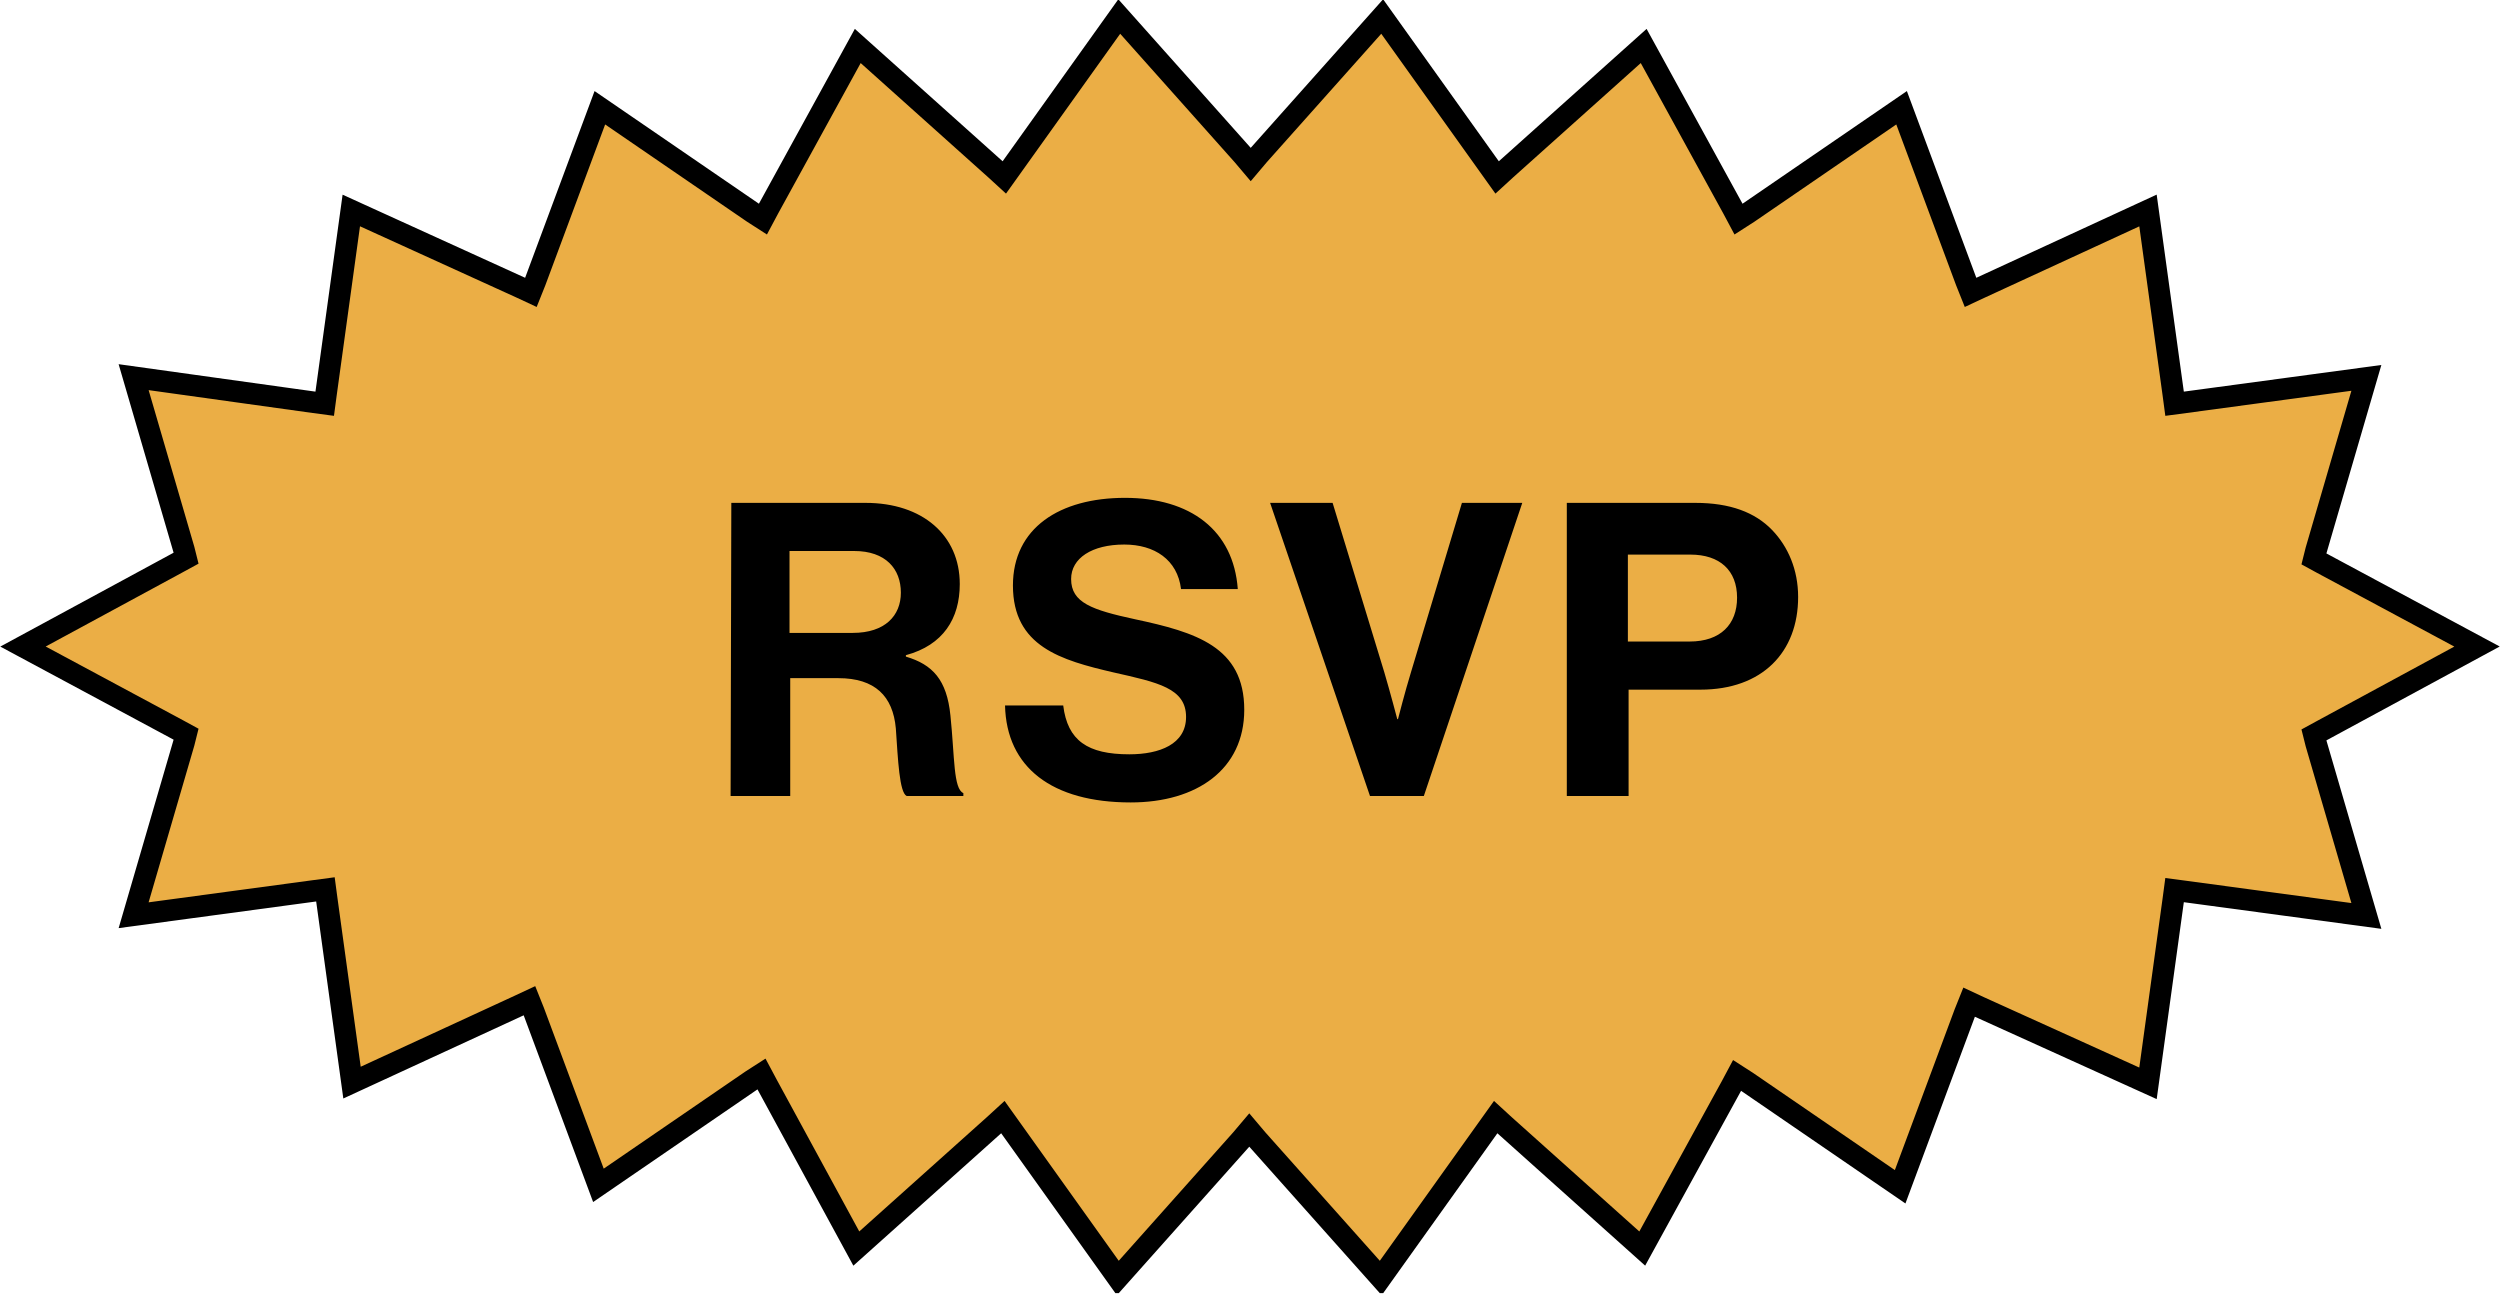
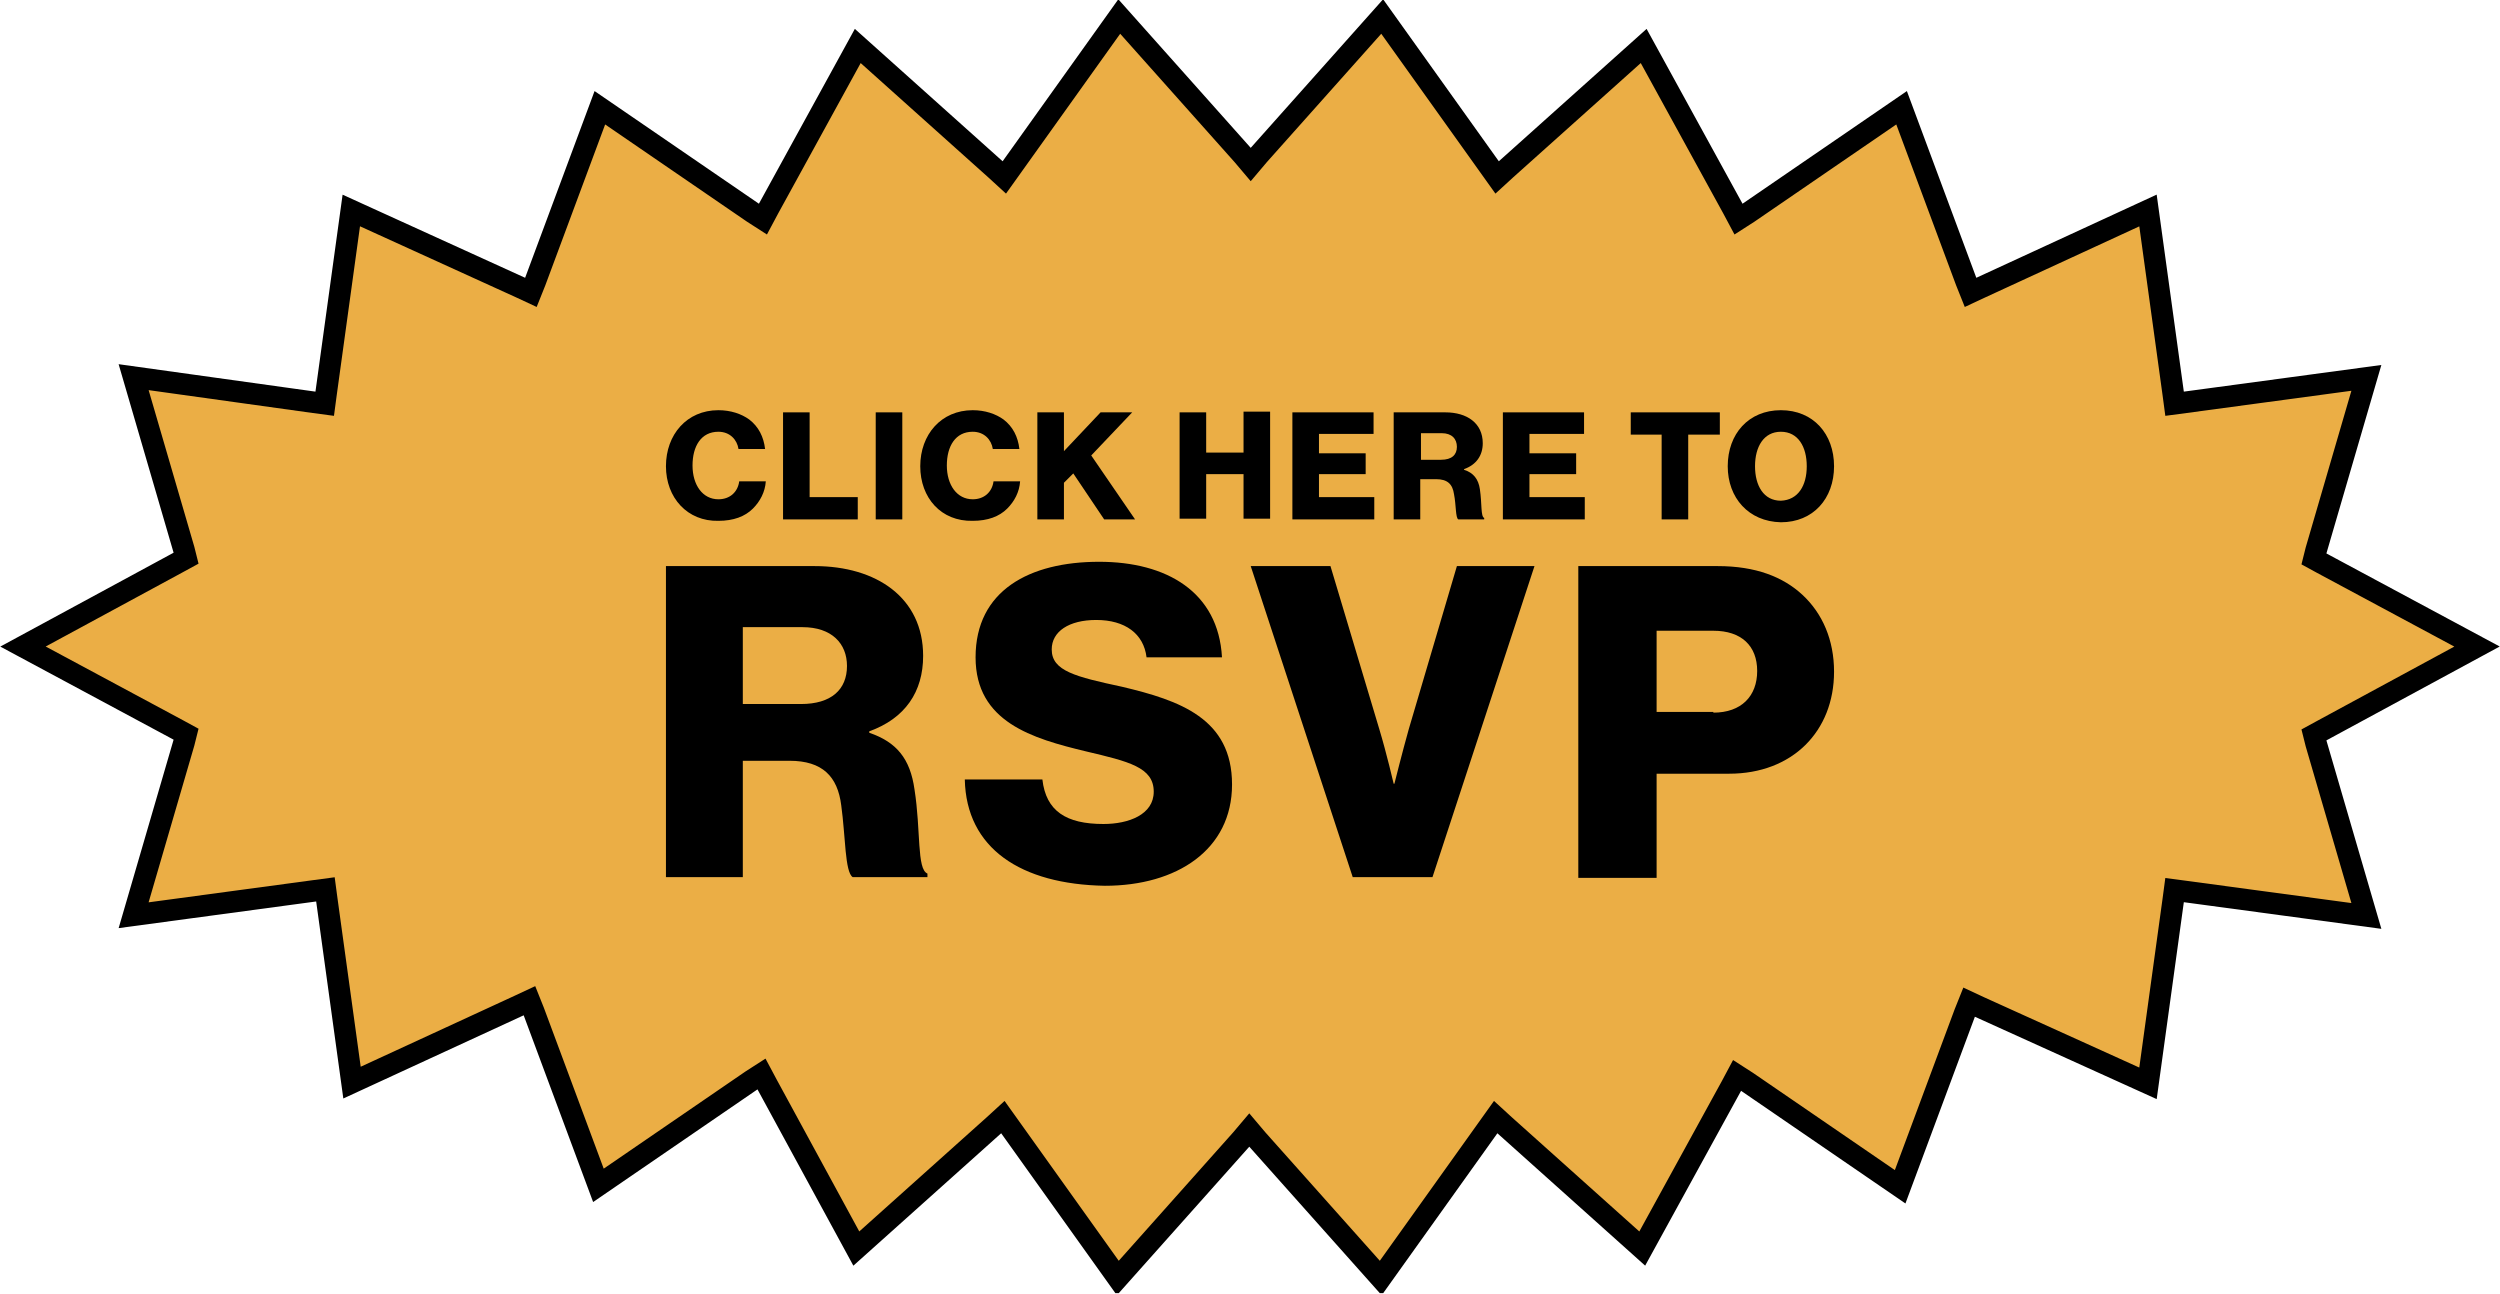
<svg xmlns="http://www.w3.org/2000/svg" xmlns:xlink="http://www.w3.org/1999/xlink" version="1.1" id="Layer_1" x="0px" y="0px" viewBox="0 0 348 180" style="enable-background:new 0 0 348 180;" xml:space="preserve">
  <style type="text/css">
- 	.st0{clip-path:url(#SVGID_00000044145863208146444330000000307960210001225600_);}
+ 	.st0{clip-path:url(#SVGID_00000086674133132237290840000008457448783789555631_);}
	.st1{fill:#EBAE45;stroke:#000000;stroke-width:3;}
</style>
  <g>
-     <defs>
-       <rect id="SVGID_1_" x="0" y="0" width="348" height="180" />
-     </defs>
-     <clipPath id="SVGID_00000122706721438963650770000013841073553863760033_">
-       <use xlink:href="#SVGID_1_" style="overflow:visible;" />
-     </clipPath>
-     <g style="clip-path:url(#SVGID_00000122706721438963650770000013841073553863760033_);">
-       <path class="st1" d="M344.8,90l-21.6,11.7l-1.1,0.6l0.3,1.2l7,24l-25.2-3.4l-1.5-0.2l-0.2,1.5l-3.5,25.4l-23.4-10.6l-1.5-0.7    l-0.6,1.5l-9,24.2l-21.3-14.6l-1.4-0.9l-0.8,1.5l-12.4,22.6l-19.2-17.2l-1.2-1.1l-1,1.4l-15,21l-17.2-19.3l-1.1-1.3l-1.1,1.3    l-17.2,19.3l-15-21l-1-1.4l-1.2,1.1l-19.2,17.2L106.8,151l-0.8-1.5l-1.4,0.9l-21.3,14.6l-9-24.2l-0.6-1.5l-1.5,0.7L49,150.7    l-3.5-25.4l-0.2-1.5l-1.5,0.2l-25.2,3.4l7-24l0.3-1.2l-1.1-0.6L3.2,90l21.6-11.7l1.1-0.6l-0.3-1.2l-7-24L43.7,56l1.5,0.2l0.2-1.5    l3.5-25.4L72.4,40l1.5,0.7l0.6-1.5l9-24.2l21.3,14.6l1.4,0.9l0.8-1.5l12.4-22.6l19.2,17.2l1.2,1.1l1-1.4l15-21l17.2,19.3l1.1,1.3    l1.1-1.3l17.2-19.3l15,21l1,1.4l1.2-1.1l19.2-17.2L241.2,29l0.8,1.5l1.4-0.9L264.7,15l9,24.2l0.6,1.5l1.5-0.7L299,29.3l3.5,25.4    l0.2,1.5l1.5-0.2l25.2-3.4l-7,24l-0.3,1.2l1.1,0.6L344.8,90z" />
-       <path d="M101.7,110.8l8.3,0l0-16.4l6.7,0c5.1,0,7.6,2.5,8,7c0.3,4.4,0.5,8.9,1.5,9.4l7.9,0l0-0.4c-1.4-0.6-1.2-5-1.8-10.8    c-0.5-5-2.5-7.1-6.2-8.2l0-0.2c5.2-1.4,7.5-5.1,7.5-9.9c0-6.8-5.2-11.3-13.1-11.3l-18.7,0L101.7,110.8z M109.9,76.7l9,0    c4.4,0,6.5,2.5,6.5,5.8c0,3.2-2.2,5.6-6.7,5.6l-8.8,0L109.9,76.7z M157.4,111.7c9.2,0,15.8-4.6,15.8-12.9    c0-8.8-6.8-10.8-15.2-12.6c-6-1.3-8.9-2.3-8.9-5.6c0-2.9,2.9-4.8,7.4-4.8c4.2,0,7.4,2.1,7.9,6.2l7.9,0    c-0.6-8.2-6.6-12.7-15.7-12.7c-9.1,0-15.6,4.2-15.6,12.2c0,8.5,6.7,10.4,14,12.1c6.2,1.4,10.1,2.2,10.1,6.2c0,3.8-3.7,5.2-7.9,5.2    c-5.8,0-8.6-1.9-9.2-6.8l-8.1,0C140.1,106.8,146.4,111.7,157.4,111.7z M190.7,110.8l7.5,0l13.7-40.8l-8.4,0l-7.1,23.6    c-0.8,2.6-1.8,6.5-1.8,6.5l-0.1,0c0,0-1-3.8-1.8-6.5l-7.2-23.6l-8.7,0L190.7,110.8z M218.1,110.8l8.6,0l0-14.8l10,0    c8.6,0,13.6-5.2,13.6-12.9c0-3.8-1.4-7-3.6-9.3c-2.4-2.5-5.9-3.8-10.7-3.8l-17.9,0L218.1,110.8z M226.6,77.2l8.7,0    c4.1,0,6.5,2.2,6.5,6c0,3.7-2.3,6.1-6.6,6.1l-8.6,0L226.6,77.2z" />
+     <g>
+       <defs>
+         <rect id="SVGID_1_" width="348" height="180" />
+       </defs>
+       <clipPath id="SVGID_00000093873676547335897950000016642727072504391821_">
+         <use xlink:href="#SVGID_1_" style="overflow:visible;" />
+       </clipPath>
+       <g style="clip-path:url(#SVGID_00000093873676547335897950000016642727072504391821_);">
+         <path class="st1" d="M344.8,90l-21.6,11.7l-1.1,0.6l0.3,1.2l7,24l-25.2-3.4l-1.5-0.2l-0.2,1.5l-3.5,25.4l-23.4-10.6l-1.5-0.7     l-0.6,1.5l-9,24.2l-21.3-14.6l-1.4-0.9l-0.8,1.5l-12.4,22.6l-19.2-17.2l-1.2-1.1l-1,1.4l-15,21L175,158.6l-1.1-1.3l-1.1,1.3     l-17.2,19.3l-15-21l-1-1.4l-1.2,1.1l-19.2,17.2L106.8,151l-0.8-1.5l-1.4,0.9L83.3,165l-9-24.2l-0.6-1.5l-1.5,0.7L49,150.7     l-3.5-25.4l-0.2-1.5l-1.5,0.2l-25.2,3.4l7-24l0.3-1.2l-1.1-0.6L3.2,90l21.6-11.7l1.1-0.6l-0.3-1.2l-7-24L43.7,56l1.5,0.2l0.2-1.5     l3.5-25.4L72.4,40l1.5,0.7l0.6-1.5l9-24.2l21.3,14.6l1.4,0.9L107,29l12.4-22.6l19.2,17.2l1.2,1.1l1-1.4l15-21L173,21.6l1.1,1.3     l1.1-1.3l17.2-19.3l15,21l1,1.4l1.2-1.1l19.2-17.2L241.2,29l0.8,1.5l1.4-0.9L264.7,15l9,24.2l0.6,1.5l1.5-0.7L299,29.3l3.5,25.4     l0.2,1.5l1.5-0.2l25.2-3.4l-7,24l-0.3,1.2l1.1,0.6L344.8,90z" />
+         <g>
+           <g>
+             <path d="M92.7,64.9c0-4.4,2.9-7.8,7.3-7.8c1.7,0,3.2,0.5,4.3,1.3c1.3,1,2,2.4,2.2,4.1h-3.7c-0.2-1.3-1.2-2.4-2.8-2.4       c-2.4,0-3.6,2-3.6,4.7c0,2.7,1.4,4.7,3.6,4.7c1.6,0,2.7-1,2.9-2.5h3.7c-0.1,1.5-0.8,2.8-1.8,3.8c-1.1,1.1-2.7,1.7-4.8,1.7       C95.7,72.6,92.7,69.3,92.7,64.9z" />
+             <path d="M109,57.4h3.7v11.8h6.7v3.1H109V57.4z" />
+             <path d="M121.9,57.4h3.7v14.9h-3.7V57.4z" />
+             <path d="M128.1,64.9c0-4.4,2.9-7.8,7.3-7.8c1.7,0,3.2,0.5,4.3,1.3c1.3,1,2,2.4,2.2,4.1h-3.7c-0.2-1.3-1.2-2.4-2.8-2.4       c-2.4,0-3.6,2-3.6,4.7c0,2.7,1.4,4.7,3.6,4.7c1.6,0,2.7-1,2.9-2.5h3.7c-0.1,1.5-0.8,2.8-1.8,3.8c-1.1,1.1-2.7,1.7-4.8,1.7       C131,72.6,128.1,69.3,128.1,64.9z" />
+             <path d="M144.4,57.4h3.7v5.4l5.1-5.4h4.4l-5.7,6l6.1,8.9h-4.3l-4.3-6.4l-1.3,1.3v5.1h-3.7V57.4z" />
+             <path d="M164.2,57.4h3.7V63h5.2v-5.7h3.7v14.9h-3.7v-6.2h-5.2v6.2h-3.7V57.4z" />
+             <path d="M179.9,57.4h11.3v3h-7.6v2.7h6.5V66h-6.5v3.2h7.7v3.1h-11.4V57.4z" />
+             <path d="M194.1,57.4h7.1c3,0,5.2,1.5,5.2,4.3c0,1.7-0.9,3-2.6,3.6v0.1c1.3,0.4,2,1.3,2.2,2.7c0.3,2,0.1,3.8,0.6,4v0.2h-3.6       c-0.4-0.2-0.3-2-0.6-3.5c-0.2-1.4-0.9-2.1-2.5-2.1h-2.2v5.6h-3.7V57.4z M200.6,64c1.5,0,2.2-0.7,2.2-1.8c0-1.1-0.7-1.9-2.1-1.9       h-2.9V64H200.6z" />
+             <path d="M209.2,57.4h11.3v3h-7.6v2.7h6.5V66h-6.5v3.2h7.7v3.1h-11.4V57.4z" />
+             <path d="M231.3,60.5h-4.3v-3.1h12.4v3.1h-4.4v11.8h-3.7V60.5z" />
+             <path d="M240.5,64.9c0-4.5,2.9-7.8,7.4-7.8c4.5,0,7.4,3.3,7.4,7.8c0,4.5-2.9,7.8-7.4,7.8C243.4,72.6,240.5,69.3,240.5,64.9z        M251.5,64.9c0-2.7-1.2-4.8-3.6-4.8c-2.4,0-3.6,2.1-3.6,4.8c0,2.7,1.2,4.8,3.6,4.8C250.3,69.6,251.5,67.6,251.5,64.9z" />
+           </g>
+           <g>
+             <path d="M92.7,78.8h20.7c8.6,0,15.1,4.4,15.1,12.5c0,5-2.5,8.7-7.5,10.5v0.2c3.8,1.3,5.7,3.6,6.3,7.9       c0.9,5.7,0.3,11.1,1.8,11.7v0.5h-10.4c-1.1-0.7-1-5.7-1.6-10c-0.5-4-2.6-6.2-7.2-6.2h-6.5v16.2H92.7V78.8z M111.5,98       c4.2,0,6.4-2,6.4-5.3c0-3.1-2.1-5.4-6.2-5.4h-8.3V98H111.5z" />
+             <path d="M134.3,108.5h10.8c0.5,4.4,3.3,6.2,8.5,6.2c3.5,0,7-1.3,7-4.5c0-3.4-3.5-4.2-9.4-5.6c-7.5-1.8-15.4-4.1-15.4-13.1       c0-9.3,7.5-13.3,17.2-13.3c9.4,0,16.6,4.2,17.1,13.3h-10.5c-0.4-3.3-3-5.2-7-5.2c-3.8,0-6.2,1.6-6.2,4.1c0,3,3.3,3.8,9.8,5.2       c8,1.9,15.3,4.4,15.3,13.6c0,9.1-7.7,14.1-17.7,14.1C142.1,123.1,134.5,118.1,134.3,108.5z" />
+             <path d="M174.1,78.8h11.1l6.8,22.7c1,3.3,2,7.6,2,7.6h0.1c0,0,1.1-4.4,2-7.6l6.7-22.7h10.8l-14.2,43.3h-11.1L174.1,78.8z" />
+             <path d="M219.6,78.8h19.5c5.3,0,9.1,1.5,11.8,4c2.8,2.6,4.4,6.3,4.4,10.7c0,8.3-5.8,14.2-14.6,14.2h-10.1v14.5h-10.9V78.8z        M238.5,99.2c3.9,0,6.1-2.3,6.1-5.8s-2.2-5.6-6.1-5.6h-7.9v11.3H238.5z" />
+           </g>
+         </g>
+       </g>
    </g>
  </g>
</svg>
